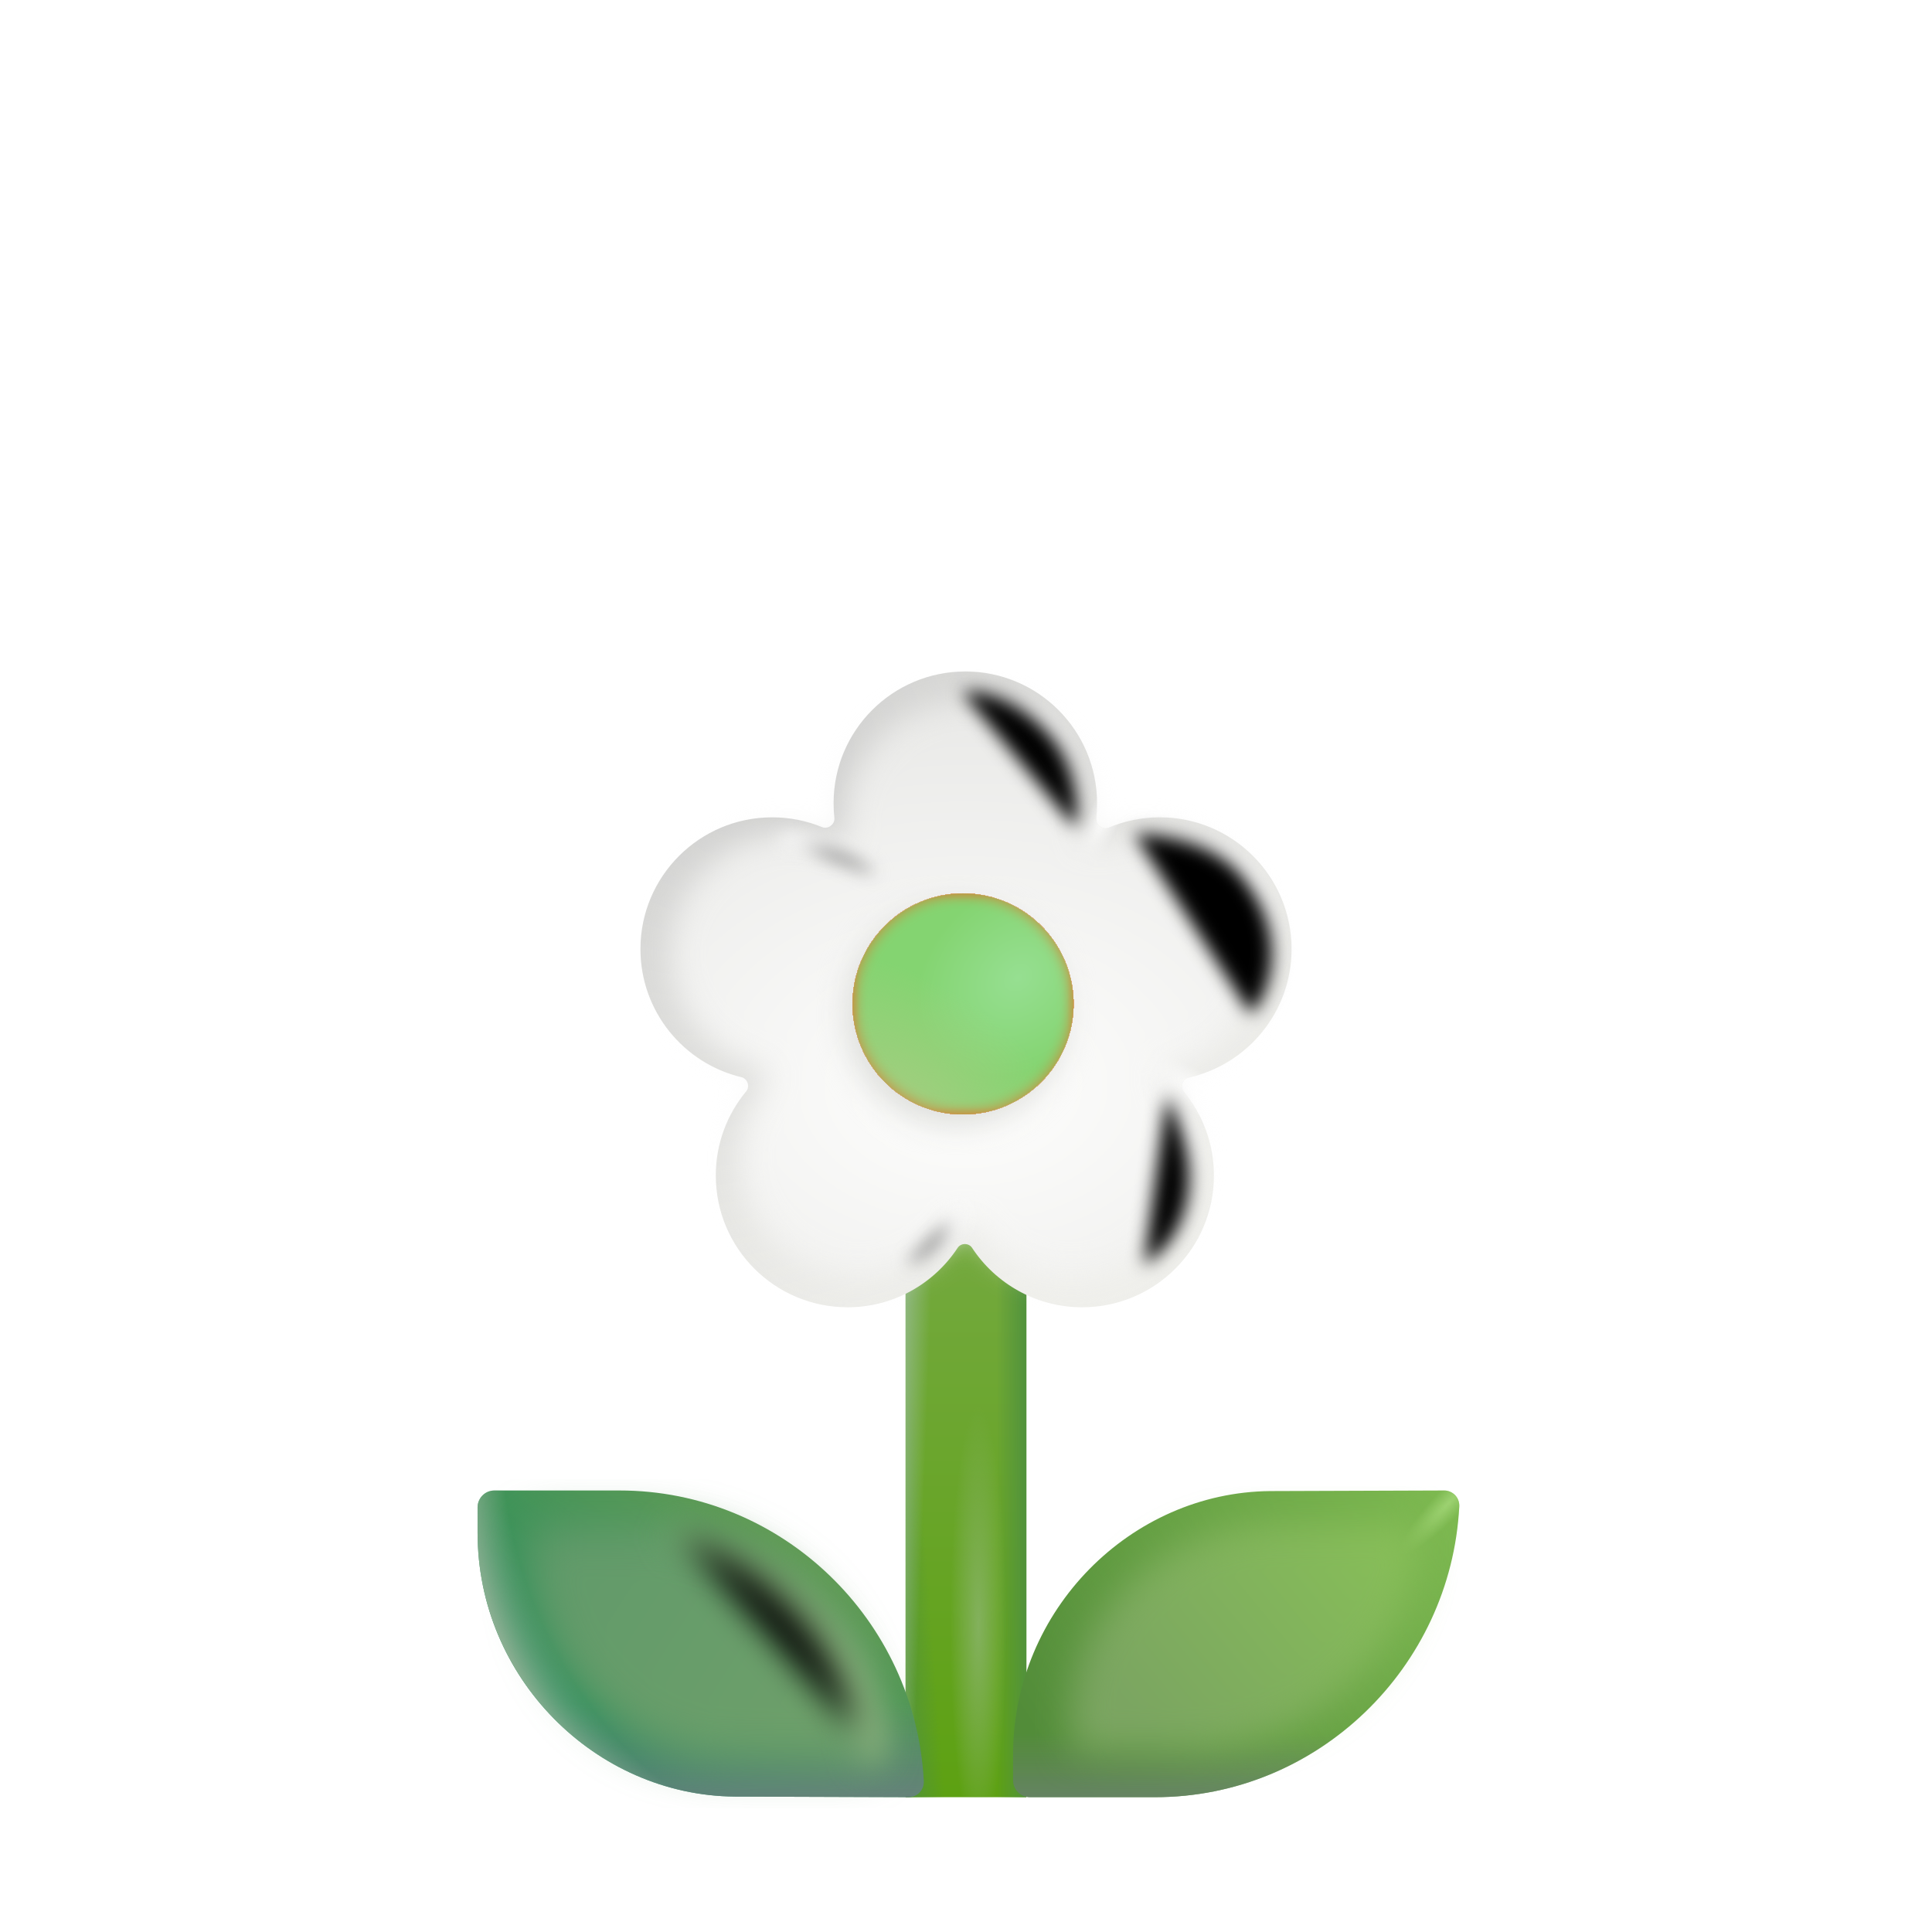
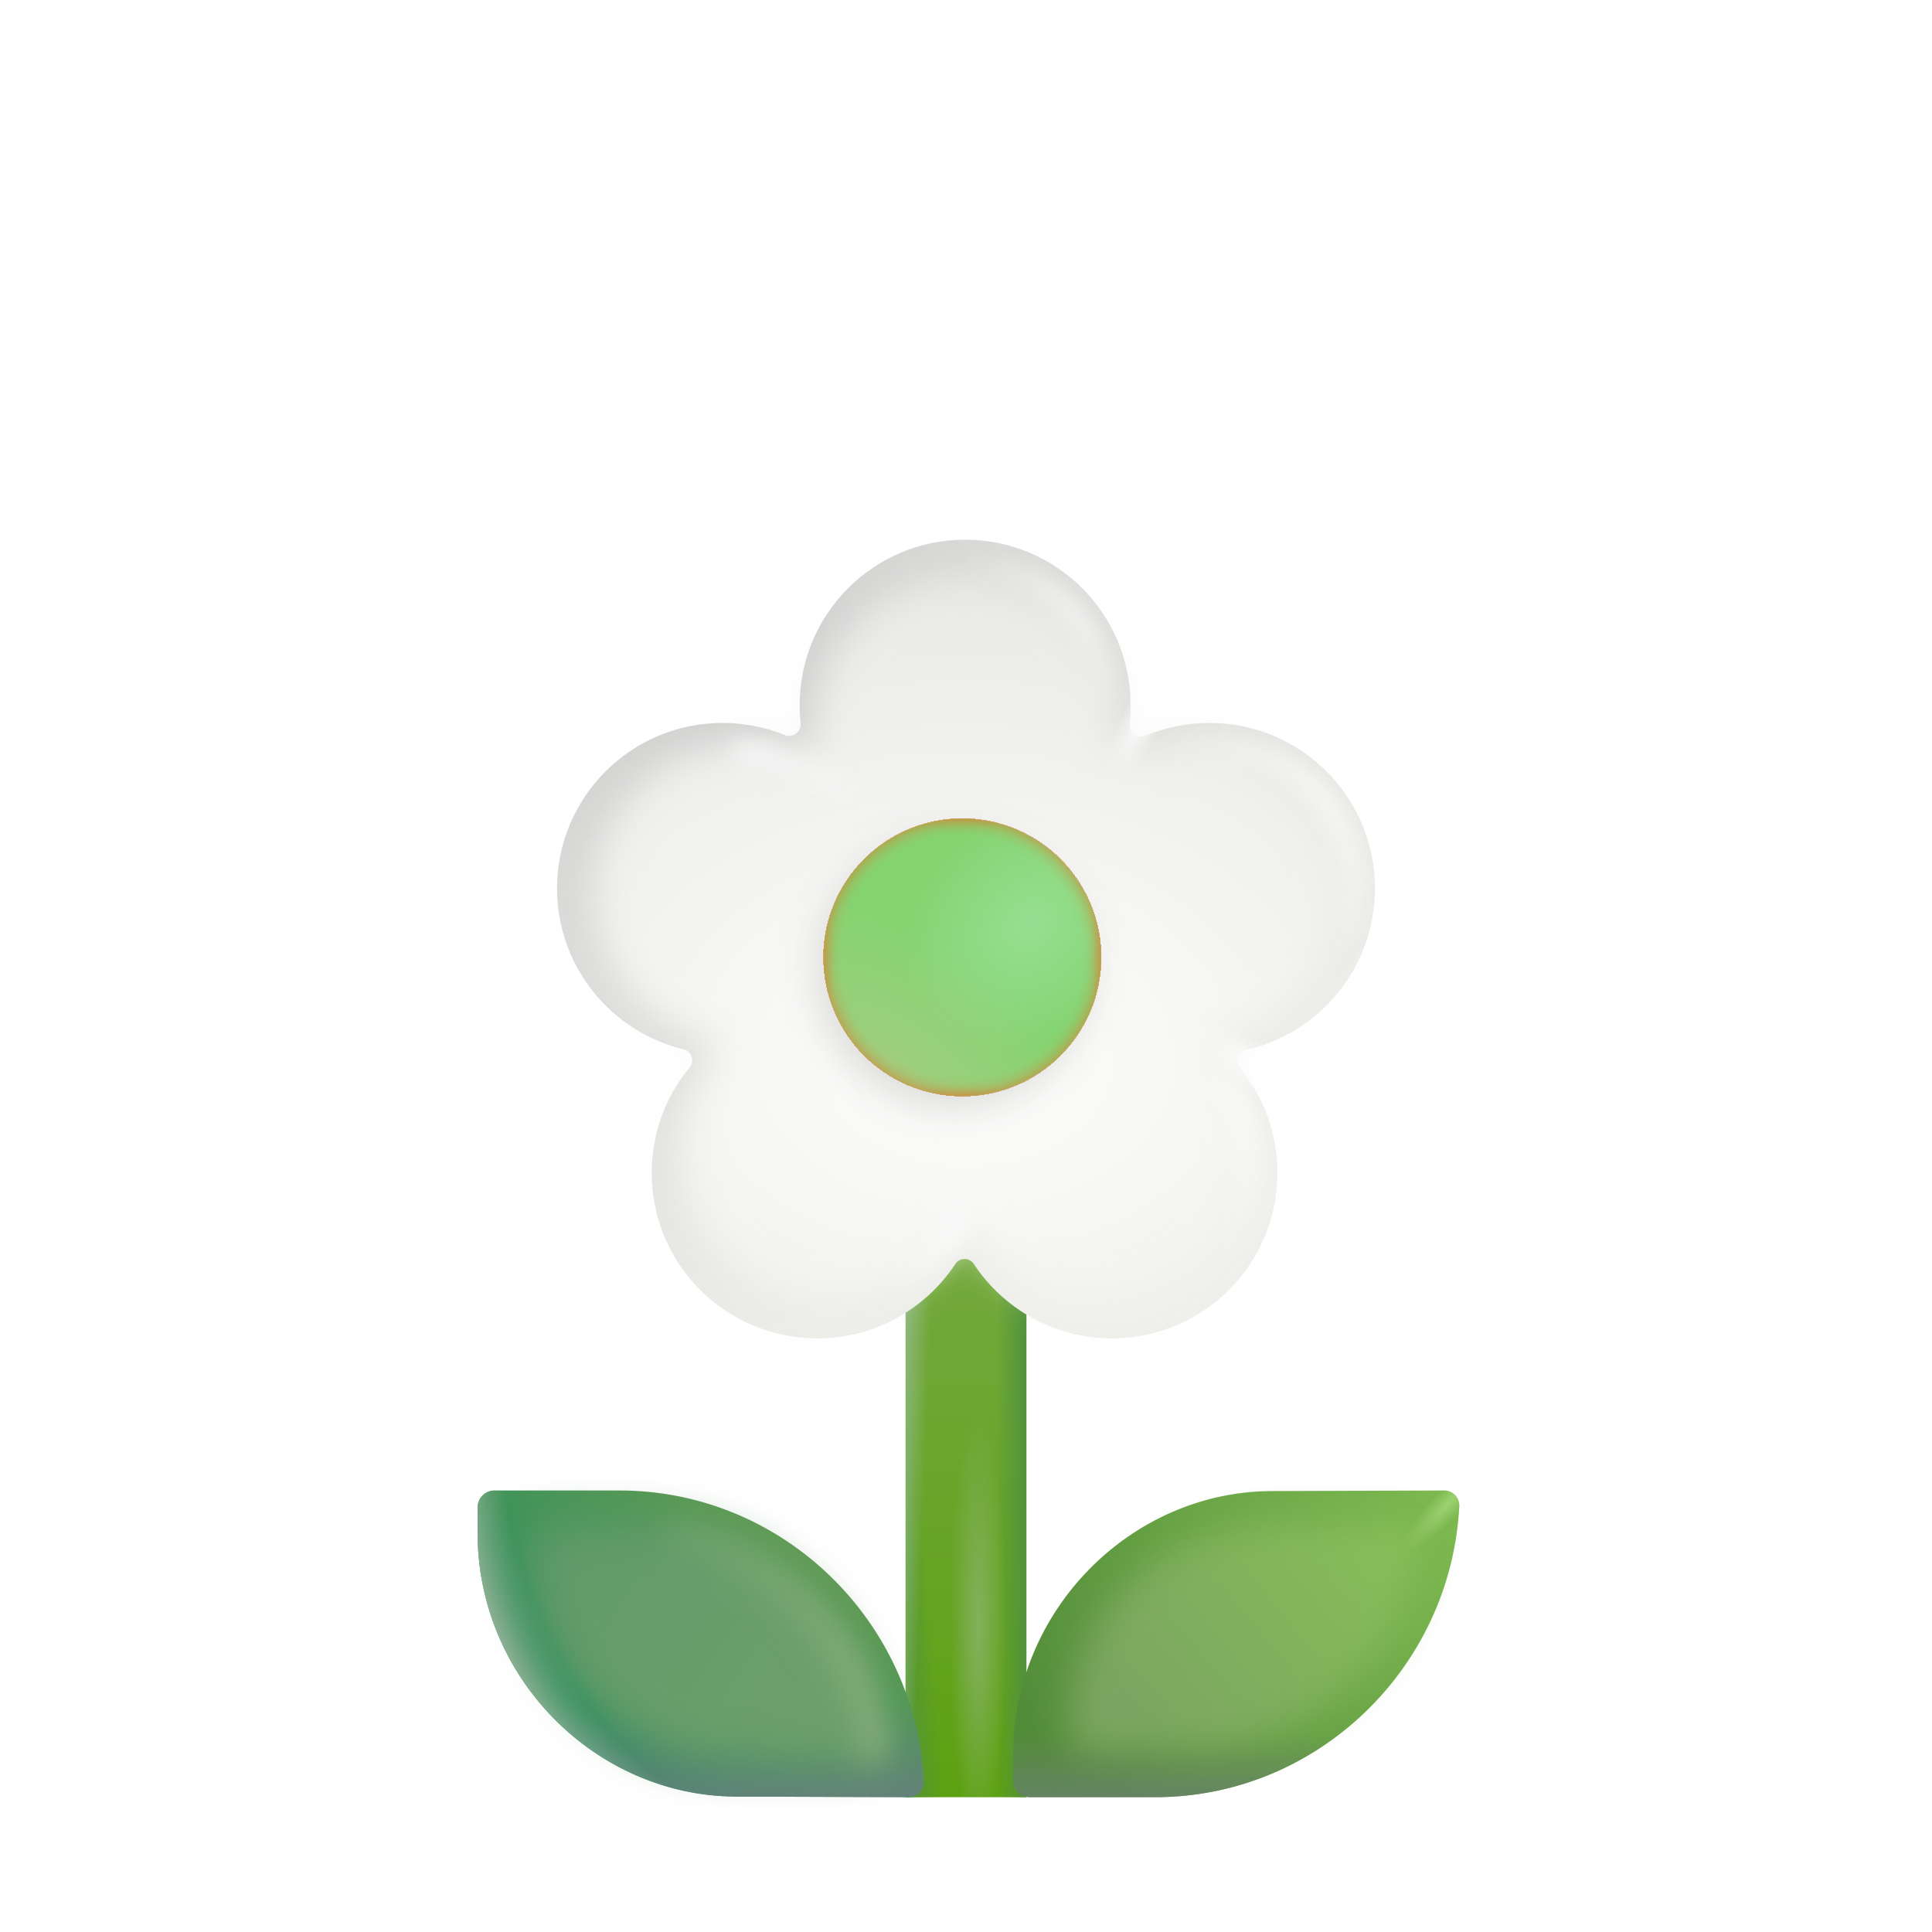
- <svg xmlns="http://www.w3.org/2000/svg" viewBox="0 0 32 32">
+ <svg xmlns="http://www.w3.org/2000/svg" viewBox="0 0 32 32" fill="none">
  <defs>
    <filter id="blo-filter0_f_28327_7495" x="17.14" y="24.626" width="6.997" height="4.988" filterUnits="userSpaceOnUse" color-interpolation-filters="sRGB">
      <feFlood flood-opacity="0" result="BackgroundImageFix" />
      <feBlend mode="normal" in="SourceGraphic" in2="BackgroundImageFix" result="shape" />
      <feGaussianBlur stdDeviation="0.3" result="effect1_foregroundBlur_28327_7495" />
    </filter>
    <filter id="blo-filter1_f_28327_7495" x="7.996" y="24.512" width="7.218" height="5.43" filterUnits="userSpaceOnUse" color-interpolation-filters="sRGB">
      <feFlood flood-opacity="0" result="BackgroundImageFix" />
      <feBlend mode="normal" in="SourceGraphic" in2="BackgroundImageFix" result="shape" />
      <feGaussianBlur stdDeviation="0.375" result="effect1_foregroundBlur_28327_7495" />
    </filter>
    <filter id="blo-filter2_f_28327_7495" x="10.488" y="24.684" width="4.727" height="5.051" filterUnits="userSpaceOnUse" color-interpolation-filters="sRGB">
      <feFlood flood-opacity="0" result="BackgroundImageFix" />
      <feBlend mode="normal" in="SourceGraphic" in2="BackgroundImageFix" result="shape" />
      <feGaussianBlur stdDeviation="0.25" result="effect1_foregroundBlur_28327_7495" />
    </filter>
    <filter id="blo-filter3_f_28327_7495" x="4.867" y="1.984" width="22.265" height="21.789" filterUnits="userSpaceOnUse" color-interpolation-filters="sRGB">
      <feFlood flood-opacity="0" result="BackgroundImageFix" />
      <feBlend mode="normal" in="SourceGraphic" in2="BackgroundImageFix" result="shape" />
      <feGaussianBlur stdDeviation="0.5" result="effect1_foregroundBlur_28327_7495" />
    </filter>
    <filter id="blo-filter4_f_28327_7495" x="10.874" y="8.974" width="9.56" height="9.56" filterUnits="userSpaceOnUse" color-interpolation-filters="sRGB">
      <feFlood flood-opacity="0" result="BackgroundImageFix" />
      <feBlend mode="normal" in="SourceGraphic" in2="BackgroundImageFix" result="shape" />
      <feGaussianBlur stdDeviation="0.5" result="effect1_foregroundBlur_28327_7495" />
    </filter>
    <filter id="blo-filter5_i_28327_7495" x="12.12" y="9.597" width="7.56" height="7.56" filterUnits="userSpaceOnUse" color-interpolation-filters="sRGB">
      <feFlood flood-opacity="0" result="BackgroundImageFix" />
      <feBlend mode="normal" in="SourceGraphic" in2="BackgroundImageFix" result="shape" />
      <feColorMatrix in="SourceAlpha" type="matrix" values="0 0 0 0 0 0 0 0 0 0 0 0 0 0 0 0 0 0 127 0" result="hardAlpha" />
      <feOffset />
      <feGaussianBlur stdDeviation="0.25" />
      <feComposite in2="hardAlpha" operator="arithmetic" k2="-1" k3="1" />
      <feColorMatrix type="matrix" values="0 0 0 0 0.842 0 0 0 0 0.504 0 0 0 0 0.2 0 0 0 1 0" />
      <feBlend mode="normal" in2="shape" result="effect1_innerShadow_28327_7495" />
    </filter>
    <filter id="blo-filter6_f_28327_7495" x="15.073" y="1.875" width="5.542" height="6.284" filterUnits="userSpaceOnUse" color-interpolation-filters="sRGB">
      <feFlood flood-opacity="0" result="BackgroundImageFix" />
      <feBlend mode="normal" in="SourceGraphic" in2="BackgroundImageFix" result="shape" />
      <feGaussianBlur stdDeviation="0.3" result="effect1_foregroundBlur_28327_7495" />
    </filter>
    <filter id="blo-filter7_f_28327_7495" x="20.948" y="6.73" width="6.426" height="7.804" filterUnits="userSpaceOnUse" color-interpolation-filters="sRGB">
      <feFlood flood-opacity="0" result="BackgroundImageFix" />
      <feBlend mode="normal" in="SourceGraphic" in2="BackgroundImageFix" result="shape" />
      <feGaussianBlur stdDeviation="0.3" result="effect1_foregroundBlur_28327_7495" />
    </filter>
    <filter id="blo-filter8_f_28327_7495" x="21.292" y="15.622" width="3.257" height="7.506" filterUnits="userSpaceOnUse" color-interpolation-filters="sRGB">
      <feFlood flood-opacity="0" result="BackgroundImageFix" />
      <feBlend mode="normal" in="SourceGraphic" in2="BackgroundImageFix" result="shape" />
      <feGaussianBlur stdDeviation="0.3" result="effect1_foregroundBlur_28327_7495" />
    </filter>
    <filter id="blo-filter9_f_28327_7495" x="13.167" y="19.653" width="3.444" height="3.444" filterUnits="userSpaceOnUse" color-interpolation-filters="sRGB">
      <feFlood flood-opacity="0" result="BackgroundImageFix" />
      <feBlend mode="normal" in="SourceGraphic" in2="BackgroundImageFix" result="shape" />
      <feGaussianBlur stdDeviation="0.3" result="effect1_foregroundBlur_28327_7495" />
    </filter>
    <filter id="blo-filter10_f_28327_7495" x="9.042" y="6.966" width="4.663" height="2.787" filterUnits="userSpaceOnUse" color-interpolation-filters="sRGB">
      <feFlood flood-opacity="0" result="BackgroundImageFix" />
      <feBlend mode="normal" in="SourceGraphic" in2="BackgroundImageFix" result="shape" />
      <feGaussianBlur stdDeviation="0.3" result="effect1_foregroundBlur_28327_7495" />
    </filter>
    <linearGradient id="blo-paint0_linear_28327_7495" x1="16.002" y1="29.772" x2="16.002" y2="20.293" gradientUnits="userSpaceOnUse">
      <stop stop-color="#5DA112" />
      <stop offset="1" stop-color="#74A93F" />
    </linearGradient>
    <linearGradient id="blo-paint1_linear_28327_7495" x1="14.878" y1="27.902" x2="15.503" y2="27.855" gradientUnits="userSpaceOnUse">
      <stop stop-color="#51923C" />
      <stop offset="1" stop-color="#51923C" stop-opacity="0" />
    </linearGradient>
    <linearGradient id="blo-paint2_linear_28327_7495" x1="17" y1="27.949" x2="16.503" y2="27.949" gradientUnits="userSpaceOnUse">
      <stop stop-color="#51923C" />
      <stop offset="1" stop-color="#51923C" stop-opacity="0" />
    </linearGradient>
    <linearGradient id="blo-paint3_linear_28327_7495" x1="14.909" y1="23.543" x2="15.347" y2="23.559" gradientUnits="userSpaceOnUse">
      <stop stop-color="#8FB87F" />
      <stop offset="1" stop-color="#8FB87F" stop-opacity="0" />
    </linearGradient>
    <radialGradient id="blo-paint4_radial_28327_7495" cx="0" cy="0" r="1" gradientUnits="userSpaceOnUse" gradientTransform="translate(16.206 26.918) rotate(90) scale(3.625 0.46875)">
      <stop stop-color="#83B15D" />
      <stop offset="1" stop-color="#83B15D" stop-opacity="0" />
    </radialGradient>
    <linearGradient id="blo-paint5_linear_28327_7495" x1="17.834" y1="29.767" x2="25.009" y2="24.987" gradientUnits="userSpaceOnUse">
      <stop stop-color="#528C39" />
      <stop offset="1" stop-color="#81BD52" />
    </linearGradient>
    <linearGradient id="blo-paint6_linear_28327_7495" x1="19.271" y1="30.105" x2="19.271" y2="28.699" gradientUnits="userSpaceOnUse">
      <stop stop-color="#6A806E" />
      <stop offset="1" stop-color="#6A806E" stop-opacity="0" />
    </linearGradient>
    <radialGradient id="blo-paint7_radial_28327_7495" cx="0" cy="0" r="1" gradientUnits="userSpaceOnUse" gradientTransform="translate(23.9897 24.9024) rotate(133.898) scale(1.14926 0.24366)">
      <stop stop-color="#9DD271" />
      <stop offset="1" stop-color="#9DD271" stop-opacity="0" />
    </radialGradient>
    <linearGradient id="blo-paint8_linear_28327_7495" x1="22.739" y1="25.226" x2="18.832" y2="28.46" gradientUnits="userSpaceOnUse">
      <stop stop-color="#87BE58" />
      <stop offset="1" stop-color="#7BA561" />
    </linearGradient>
    <linearGradient id="blo-paint9_linear_28327_7495" x1="12.448" y1="24.687" x2="8.23" y2="30.398" gradientUnits="userSpaceOnUse">
      <stop offset="0.011" stop-color="#629B53" />
      <stop offset="1" stop-color="#008461" />
      <stop offset="1" stop-color="#4D9055" />
    </linearGradient>
    <linearGradient id="blo-paint10_linear_28327_7495" x1="13.823" y1="30.179" x2="13.823" y2="28.21" gradientUnits="userSpaceOnUse">
      <stop stop-color="#6F7E82" />
      <stop offset="1" stop-color="#6F7E82" stop-opacity="0" />
    </linearGradient>
    <radialGradient id="blo-paint11_radial_28327_7495" cx="0" cy="0" r="1" gradientUnits="userSpaceOnUse" gradientTransform="translate(12.6594 25.0743) rotate(158.54) scale(4.86879 6.63165)">
      <stop offset="0.841" stop-color="#92B196" stop-opacity="0" />
      <stop offset="1" stop-color="#92B196" />
    </radialGradient>
    <linearGradient id="blo-paint12_linear_28327_7495" x1="14.464" y1="28.71" x2="9.198" y2="25.351" gradientUnits="userSpaceOnUse">
      <stop stop-color="#6FA06A" />
      <stop offset="1" stop-color="#619A6A" />
    </linearGradient>
    <linearGradient id="blo-paint13_linear_28327_7495" x1="14.464" y1="27.078" x2="9.667" y2="24.328" gradientUnits="userSpaceOnUse">
      <stop stop-color="#86AD7A" />
      <stop offset="1" stop-color="#86AD7A" stop-opacity="0" />
    </linearGradient>
    <radialGradient id="blo-paint14_radial_28327_7495" cx="0" cy="0" r="1" gradientUnits="userSpaceOnUse" gradientTransform="translate(9.40442 5.42188) rotate(61.675) scale(20.0223 28.0788)">
      <stop stop-color="#CFCFCE" />
      <stop offset="0.965" stop-color="#EFEFEB" />
    </radialGradient>
    <radialGradient id="blo-paint15_radial_28327_7495" cx="0" cy="0" r="1" gradientUnits="userSpaceOnUse" gradientTransform="translate(20.7325 7.01562) rotate(116.017) scale(2.921 0.565511)">
      <stop stop-color="#FFFFFF" />
      <stop offset="1" stop-color="#FFFFFF" stop-opacity="0" />
    </radialGradient>
    <radialGradient id="blo-paint16_radial_28327_7495" cx="0" cy="0" r="1" gradientUnits="userSpaceOnUse" gradientTransform="translate(23.9669 16.4219) rotate(-148.213) scale(2.61026 0.682028)">
      <stop stop-color="#FFFFFF" />
      <stop offset="1" stop-color="#FFFFFF" stop-opacity="0" />
    </radialGradient>
    <radialGradient id="blo-paint17_radial_28327_7495" cx="0" cy="0" r="1" gradientUnits="userSpaceOnUse" gradientTransform="translate(16 16.1581) rotate(-90) scale(15.6113 21.8929)">
      <stop stop-color="#FEFEFD" />
      <stop offset="1" stop-color="#E5E5E3" />
    </radialGradient>
    <radialGradient id="blo-paint18_radial_28327_7495" cx="0" cy="0" r="1" gradientUnits="userSpaceOnUse" gradientTransform="translate(17.7794 12.4844) rotate(137.161) scale(4.68792 3.72969)">
      <stop stop-color="#96DF91" />
      <stop offset="0.814" stop-color="#84D471" />
    </radialGradient>
    <radialGradient id="blo-paint19_radial_28327_7495" cx="0" cy="0" r="1" gradientUnits="userSpaceOnUse" gradientTransform="translate(13.9044 16.7344) rotate(-55.4422) scale(4.07678 7.01291)">
      <stop stop-color="#A2CE7F" />
      <stop offset="1" stop-color="#A2CE7F" stop-opacity="0" />
    </radialGradient>
    <radialGradient id="blo-paint20_radial_28327_7495" cx="0" cy="0" r="1" gradientUnits="userSpaceOnUse" gradientTransform="translate(19.3107 3.57821) rotate(135) scale(3.0494 3.53553)">
      <stop stop-color="#FFFFFF" />
      <stop offset="1" stop-color="#FFFFFF" stop-opacity="0" />
    </radialGradient>
    <radialGradient id="blo-paint21_radial_28327_7495" cx="0" cy="0" r="1" gradientUnits="userSpaceOnUse" gradientTransform="translate(25.6232 9.2031) rotate(139.185) scale(2.72521 5.92852)">
      <stop stop-color="#FFFFFF" />
      <stop offset="1" stop-color="#FFFFFF" stop-opacity="0" />
    </radialGradient>
    <radialGradient id="blo-paint22_radial_28327_7495" cx="0" cy="0" r="1" gradientUnits="userSpaceOnUse" gradientTransform="translate(23.7442 17.1406) rotate(101.415) scale(4.55893 1.85266)">
      <stop stop-color="#FFFFFF" />
      <stop offset="1" stop-color="#FFFFFF" stop-opacity="0" />
    </radialGradient>
    <radialGradient id="blo-paint23_radial_28327_7495" cx="0" cy="0" r="1" gradientUnits="userSpaceOnUse" gradientTransform="translate(15.4384 20.8086) rotate(149.201) scale(2.11322 2.4415)">
      <stop stop-color="#FFFFFF" />
      <stop offset="1" stop-color="#FFFFFF" stop-opacity="0" />
    </radialGradient>
    <radialGradient id="blo-paint24_radial_28327_7495" cx="0" cy="0" r="1" gradientUnits="userSpaceOnUse" gradientTransform="translate(10.0919 7.60937) rotate(26.7961) scale(3.46593 2.37024)">
      <stop stop-color="#FFFFFF" />
      <stop offset="1" stop-color="#FFFFFF" stop-opacity="0" />
    </radialGradient>
  </defs>
  <path d="M17 19.637H15V29.767H17V19.637Z" fill="url(#blo-paint0_linear_28327_7495)" />
  <path d="M17 19.637H15V29.767H17V19.637Z" fill="url(#blo-paint1_linear_28327_7495)" />
  <path d="M17 19.637H15V29.767H17V19.637Z" fill="url(#blo-paint2_linear_28327_7495)" />
  <path d="M17 19.637H15V29.767H17V19.637Z" fill="url(#blo-paint3_linear_28327_7495)" />
  <path d="M17 19.637H15V29.767H17V19.637Z" fill="url(#blo-paint4_radial_28327_7495)" />
  <path d="M16.78 29.067C16.78 26.667 18.73 24.717 21.04 24.697L23.92 24.687C24.06 24.687 24.18 24.807 24.17 24.957C24.03 27.617 21.83 29.767 19.13 29.767H17.06C16.9 29.767 16.78 29.637 16.78 29.487V29.067Z" fill="url(#blo-paint5_linear_28327_7495)" />
  <path d="M16.78 29.067C16.78 26.667 18.73 24.717 21.04 24.697L23.92 24.687C24.06 24.687 24.18 24.807 24.17 24.957C24.03 27.617 21.83 29.767 19.13 29.767H17.06C16.9 29.767 16.78 29.637 16.78 29.487V29.067Z" fill="url(#blo-paint6_linear_28327_7495)" />
  <path d="M16.78 29.067C16.78 26.667 18.73 24.717 21.04 24.697L23.92 24.687C24.06 24.687 24.18 24.807 24.17 24.957C24.03 27.617 21.83 29.767 19.13 29.767H17.06C16.9 29.767 16.78 29.637 16.78 29.487V29.067Z" fill="url(#blo-paint7_radial_28327_7495)" />
  <g filter="url(#blo-filter0_f_28327_7495)">
    <path d="M17.74 28.492C17.74 26.703 19.269 25.248 21.081 25.233L23.34 25.226C23.45 25.226 23.544 25.316 23.536 25.427C23.426 27.411 21.701 29.014 19.583 29.014H17.959C17.834 29.014 17.74 28.917 17.74 28.805V28.492Z" fill="url(#blo-paint8_linear_28327_7495)" />
  </g>
  <path d="M7.91 25.387C7.91 27.787 9.86 29.737 12.17 29.757L15.05 29.767C15.19 29.767 15.31 29.647 15.3 29.497C15.16 26.837 12.96 24.687 10.26 24.687H8.19C8.03 24.687 7.91 24.817 7.91 24.967V25.387Z" fill="url(#blo-paint9_linear_28327_7495)" />
  <path d="M7.91 25.387C7.91 27.787 9.86 29.737 12.17 29.757L15.05 29.767C15.19 29.767 15.31 29.647 15.3 29.497C15.16 26.837 12.96 24.687 10.26 24.687H8.19C8.03 24.687 7.91 24.817 7.91 24.967V25.387Z" fill="url(#blo-paint10_linear_28327_7495)" />
  <path d="M7.91 25.387C7.91 27.787 9.86 29.737 12.17 29.757L15.05 29.767C15.19 29.767 15.31 29.647 15.3 29.497C15.16 26.837 12.96 24.687 10.26 24.687H8.19C8.03 24.687 7.91 24.817 7.91 24.967V25.387Z" fill="url(#blo-paint11_radial_28327_7495)" />
  <g filter="url(#blo-filter1_f_28327_7495)">
    <path d="M8.746 25.803C8.746 27.66 10.255 29.169 12.042 29.184L14.27 29.192C14.379 29.192 14.471 29.099 14.464 28.983C14.355 26.925 12.653 25.262 10.565 25.262H8.963C8.839 25.262 8.746 25.363 8.746 25.479V25.803Z" fill="url(#blo-paint12_linear_28327_7495)" />
  </g>
  <g filter="url(#blo-filter2_f_28327_7495)">
    <path d="M11.238 25.434C12.394 25.59 14.277 26.947 14.464 28.985" stroke="url(#blo-paint13_linear_28327_7495)" stroke-width="0.5" stroke-linecap="round" />
  </g>
-   <g transform="translate(16 19.64) scale(0.484) translate(-16 -19.6)">
+   <g transform="translate(16 19.64) scale(0.608) translate(-16 -19.6)">
    <path fill-rule="evenodd" clip-rule="evenodd" d="M23.456 16.384C23.32 16.219 23.414 15.945 23.623 15.899C25.636 15.447 27.141 13.649 27.141 11.5C27.141 9.01 25.122 6.992 22.633 6.992C22.012 6.992 21.42 7.118 20.882 7.345C20.677 7.431 20.43 7.246 20.455 7.025C20.474 6.855 20.484 6.683 20.484 6.508C20.484 4.018 18.466 2 15.977 2C13.487 2 11.469 4.018 11.469 6.508C11.469 6.678 11.478 6.845 11.496 7.01C11.521 7.228 11.279 7.41 11.076 7.327C10.549 7.111 9.972 6.992 9.367 6.992C6.878 6.992 4.859 9.01 4.859 11.5C4.859 13.628 6.334 15.412 8.317 15.885C8.524 15.934 8.614 16.205 8.479 16.368C7.829 17.15 7.438 18.154 7.438 19.25C7.438 21.74 9.456 23.758 11.945 23.758C13.522 23.758 14.909 22.948 15.715 21.723C15.827 21.552 16.095 21.552 16.207 21.723C17.012 22.948 18.4 23.758 19.977 23.758C22.466 23.758 24.484 21.74 24.484 19.25C24.484 18.161 24.099 17.163 23.456 16.384Z" fill="url(#blo-paint14_radial_28327_7495)" />
    <path fill-rule="evenodd" clip-rule="evenodd" d="M23.456 16.384C23.32 16.219 23.414 15.945 23.623 15.899C25.636 15.447 27.141 13.649 27.141 11.5C27.141 9.01 25.122 6.992 22.633 6.992C22.012 6.992 21.42 7.118 20.882 7.345C20.677 7.431 20.43 7.246 20.455 7.025C20.474 6.855 20.484 6.683 20.484 6.508C20.484 4.018 18.466 2 15.977 2C13.487 2 11.469 4.018 11.469 6.508C11.469 6.678 11.478 6.845 11.496 7.01C11.521 7.228 11.279 7.41 11.076 7.327C10.549 7.111 9.972 6.992 9.367 6.992C6.878 6.992 4.859 9.01 4.859 11.5C4.859 13.628 6.334 15.412 8.317 15.885C8.524 15.934 8.614 16.205 8.479 16.368C7.829 17.15 7.438 18.154 7.438 19.25C7.438 21.74 9.456 23.758 11.945 23.758C13.522 23.758 14.909 22.948 15.715 21.723C15.827 21.552 16.095 21.552 16.207 21.723C17.012 22.948 18.4 23.758 19.977 23.758C22.466 23.758 24.484 21.74 24.484 19.25C24.484 18.161 24.099 17.163 23.456 16.384Z" fill="url(#blo-paint15_radial_28327_7495)" />
    <path fill-rule="evenodd" clip-rule="evenodd" d="M23.456 16.384C23.32 16.219 23.414 15.945 23.623 15.899C25.636 15.447 27.141 13.649 27.141 11.5C27.141 9.01 25.122 6.992 22.633 6.992C22.012 6.992 21.42 7.118 20.882 7.345C20.677 7.431 20.43 7.246 20.455 7.025C20.474 6.855 20.484 6.683 20.484 6.508C20.484 4.018 18.466 2 15.977 2C13.487 2 11.469 4.018 11.469 6.508C11.469 6.678 11.478 6.845 11.496 7.01C11.521 7.228 11.279 7.41 11.076 7.327C10.549 7.111 9.972 6.992 9.367 6.992C6.878 6.992 4.859 9.01 4.859 11.5C4.859 13.628 6.334 15.412 8.317 15.885C8.524 15.934 8.614 16.205 8.479 16.368C7.829 17.15 7.438 18.154 7.438 19.25C7.438 21.74 9.456 23.758 11.945 23.758C13.522 23.758 14.909 22.948 15.715 21.723C15.827 21.552 16.095 21.552 16.207 21.723C17.012 22.948 18.4 23.758 19.977 23.758C22.466 23.758 24.484 21.74 24.484 19.25C24.484 18.161 24.099 17.163 23.456 16.384Z" fill="url(#blo-paint16_radial_28327_7495)" />
    <g filter="url(#blo-filter3_f_28327_7495)">
      <path fill-rule="evenodd" clip-rule="evenodd" d="M22.813 16.105C22.679 15.938 22.773 15.664 22.981 15.614C24.788 15.187 26.133 13.563 26.133 11.625C26.133 9.36 24.297 7.525 22.033 7.525C21.487 7.525 20.966 7.631 20.49 7.825C20.285 7.908 20.035 7.722 20.058 7.501C20.072 7.364 20.079 7.225 20.079 7.084C20.079 4.82 18.243 2.984 15.979 2.984C13.714 2.984 11.879 4.82 11.879 7.084C11.879 7.221 11.885 7.356 11.898 7.489C11.92 7.707 11.677 7.891 11.472 7.81C11.007 7.626 10.499 7.525 9.967 7.525C7.703 7.525 5.867 9.36 5.867 11.625C5.867 13.543 7.186 15.154 8.966 15.601C9.171 15.653 9.262 15.925 9.128 16.09C8.556 16.795 8.212 17.694 8.212 18.674C8.212 20.938 10.048 22.773 12.312 22.773C13.73 22.773 14.98 22.053 15.716 20.959C15.83 20.79 16.099 20.79 16.212 20.959C16.949 22.053 18.199 22.773 19.617 22.773C21.881 22.773 23.717 20.938 23.717 18.674C23.717 17.701 23.378 16.808 22.813 16.105Z" fill="url(#blo-paint17_radial_28327_7495)" />
    </g>
    <g filter="url(#blo-filter4_f_28327_7495)">
      <path d="M15.654 17.534C17.742 17.534 19.434 15.841 19.434 13.754C19.434 11.666 17.742 9.974 15.654 9.974C13.567 9.974 11.874 11.666 11.874 13.754C11.874 15.841 13.567 17.534 15.654 17.534Z" fill="#DEDFDC" />
    </g>
    <g filter="url(#blo-filter5_i_28327_7495)">
      <path d="M15.9 17.157C17.988 17.157 19.68 15.465 19.68 13.377C19.68 11.289 17.988 9.597 15.9 9.597C13.812 9.597 12.12 11.289 12.12 13.377C12.12 15.465 13.812 17.157 15.9 17.157Z" fill="url(#blo-paint18_radial_28327_7495)" />
      <path d="M15.9 17.157C17.988 17.157 19.68 15.465 19.68 13.377C19.68 11.289 17.988 9.597 15.9 9.597C13.812 9.597 12.12 11.289 12.12 13.377C12.12 15.465 13.812 17.157 15.9 17.157Z" fill="url(#blo-paint19_radial_28327_7495)" />
    </g>
    <g filter="url(#blo-filter6_f_28327_7495)">
      <path d="M15.873 2.703C16.352 2.609 17.598 2.697 18.748 3.797C19.898 4.897 19.894 6.63 19.748 7.359" stroke="url(#blo-paint20_radial_28327_7495)" stroke-width="0.4" stroke-linecap="round" />
    </g>
    <g filter="url(#blo-filter7_f_28327_7495)">
      <path d="M21.748 7.547C22.654 7.464 24.723 7.653 25.748 9.078C27.029 10.859 26.654 12.641 25.748 13.734" stroke="url(#blo-paint21_radial_28327_7495)" stroke-width="0.4" stroke-linecap="round" />
    </g>
    <g filter="url(#blo-filter8_f_28327_7495)">
      <path d="M22.873 16.422C23.717 17.297 24.623 20.547 22.092 22.328" stroke="url(#blo-paint22_radial_28327_7495)" stroke-width="0.4" stroke-linecap="round" />
    </g>
    <g filter="url(#blo-filter9_f_28327_7495)">
      <path d="M13.967 22.297C14.404 22.13 15.511 21.528 15.811 20.453" stroke="url(#blo-paint23_radial_28327_7495)" stroke-width="0.4" stroke-linecap="round" />
    </g>
    <g filter="url(#blo-filter10_f_28327_7495)">
      <path d="M9.842 7.766C10.384 7.766 11.754 8.003 12.904 8.953" stroke="url(#blo-paint24_radial_28327_7495)" stroke-width="0.4" stroke-linecap="round" />
    </g>
  </g>
</svg>
